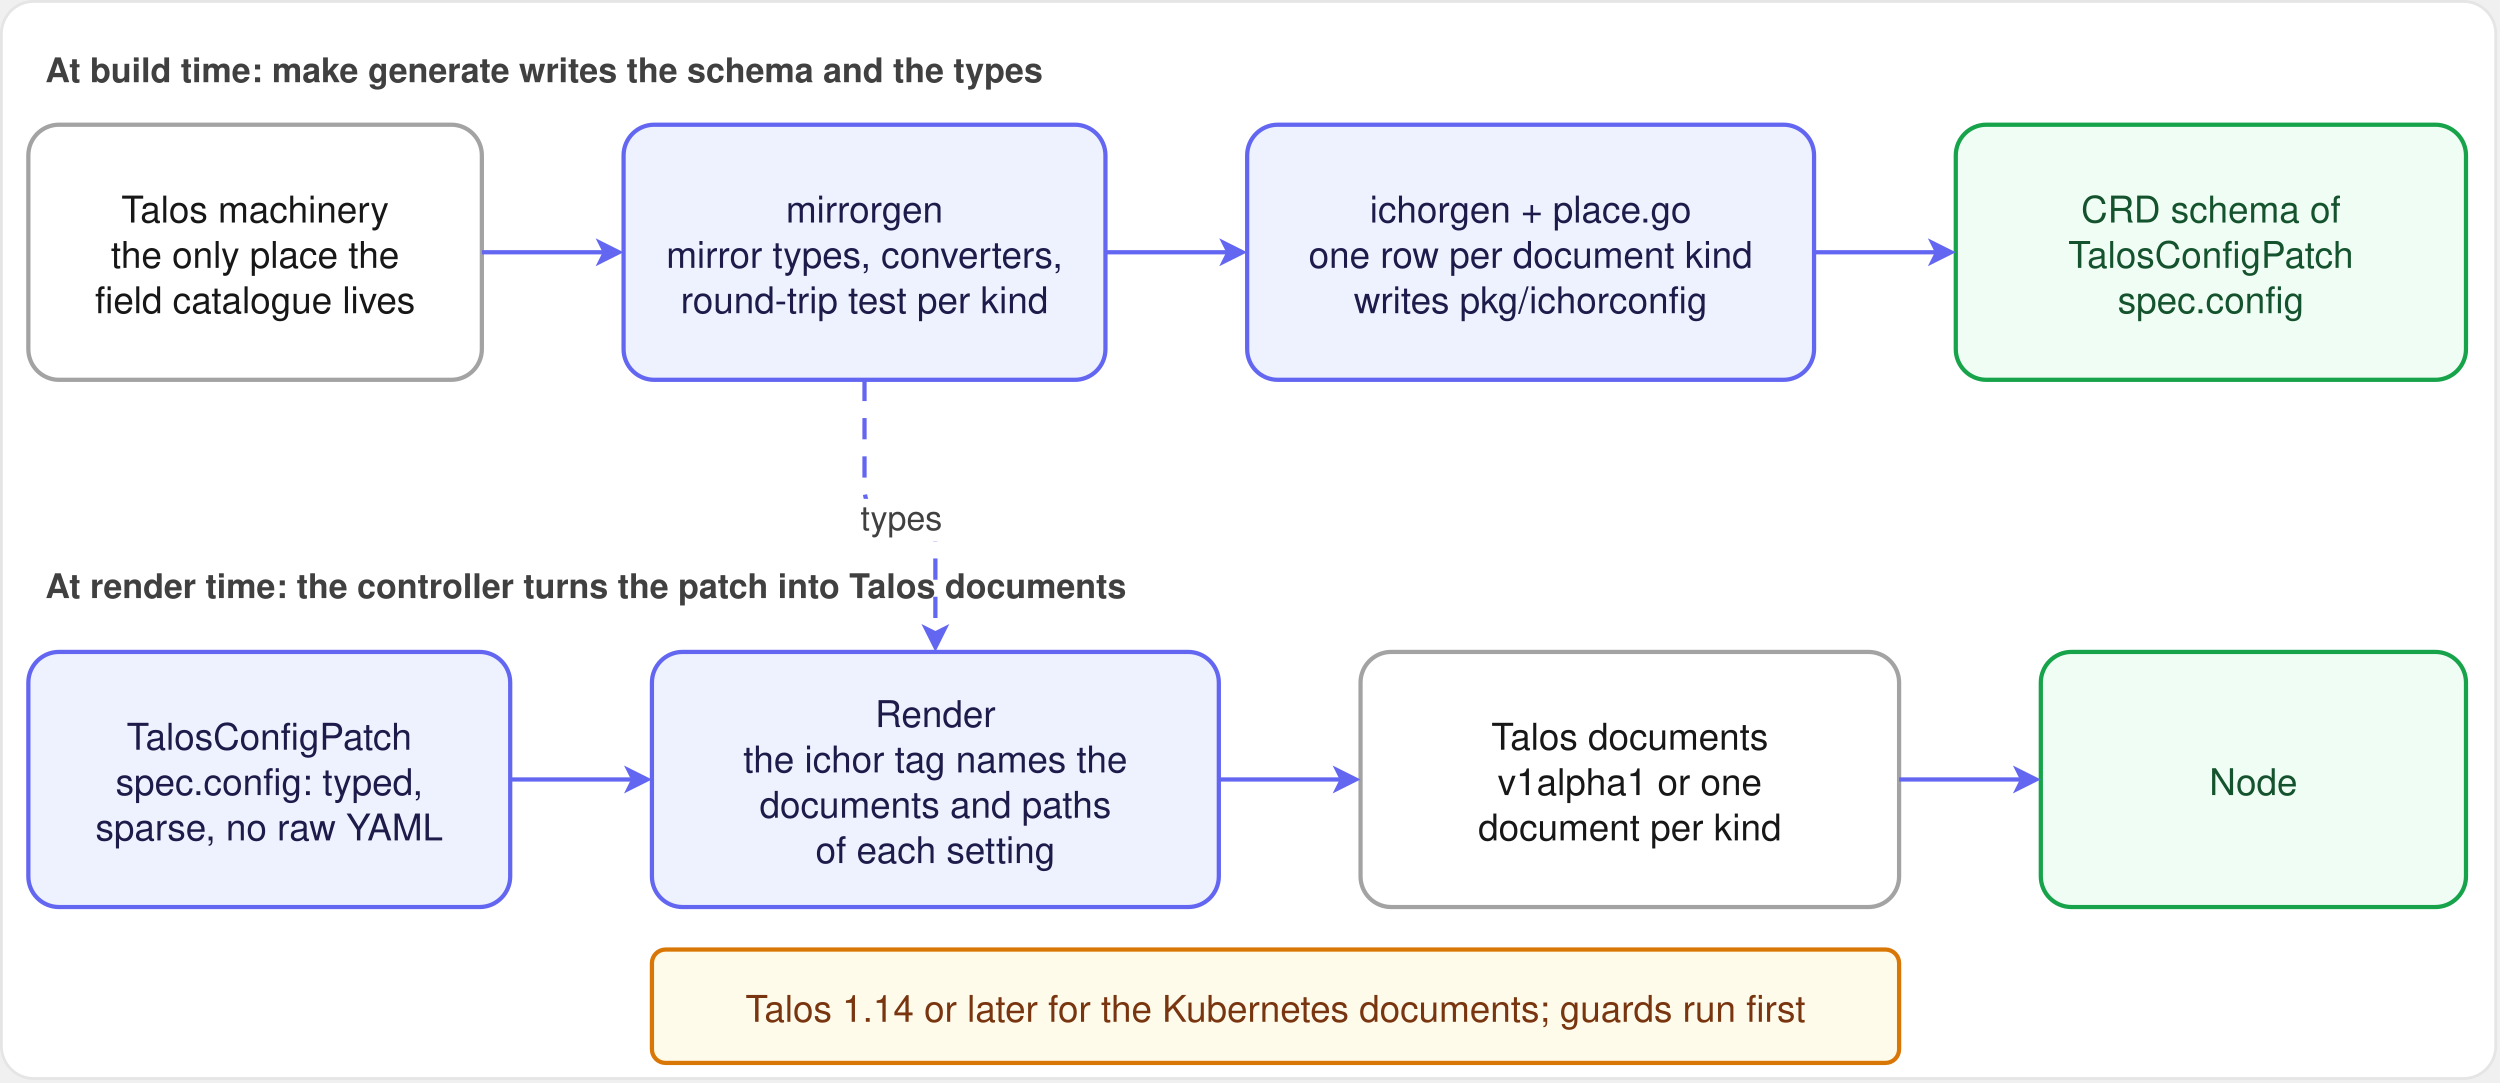
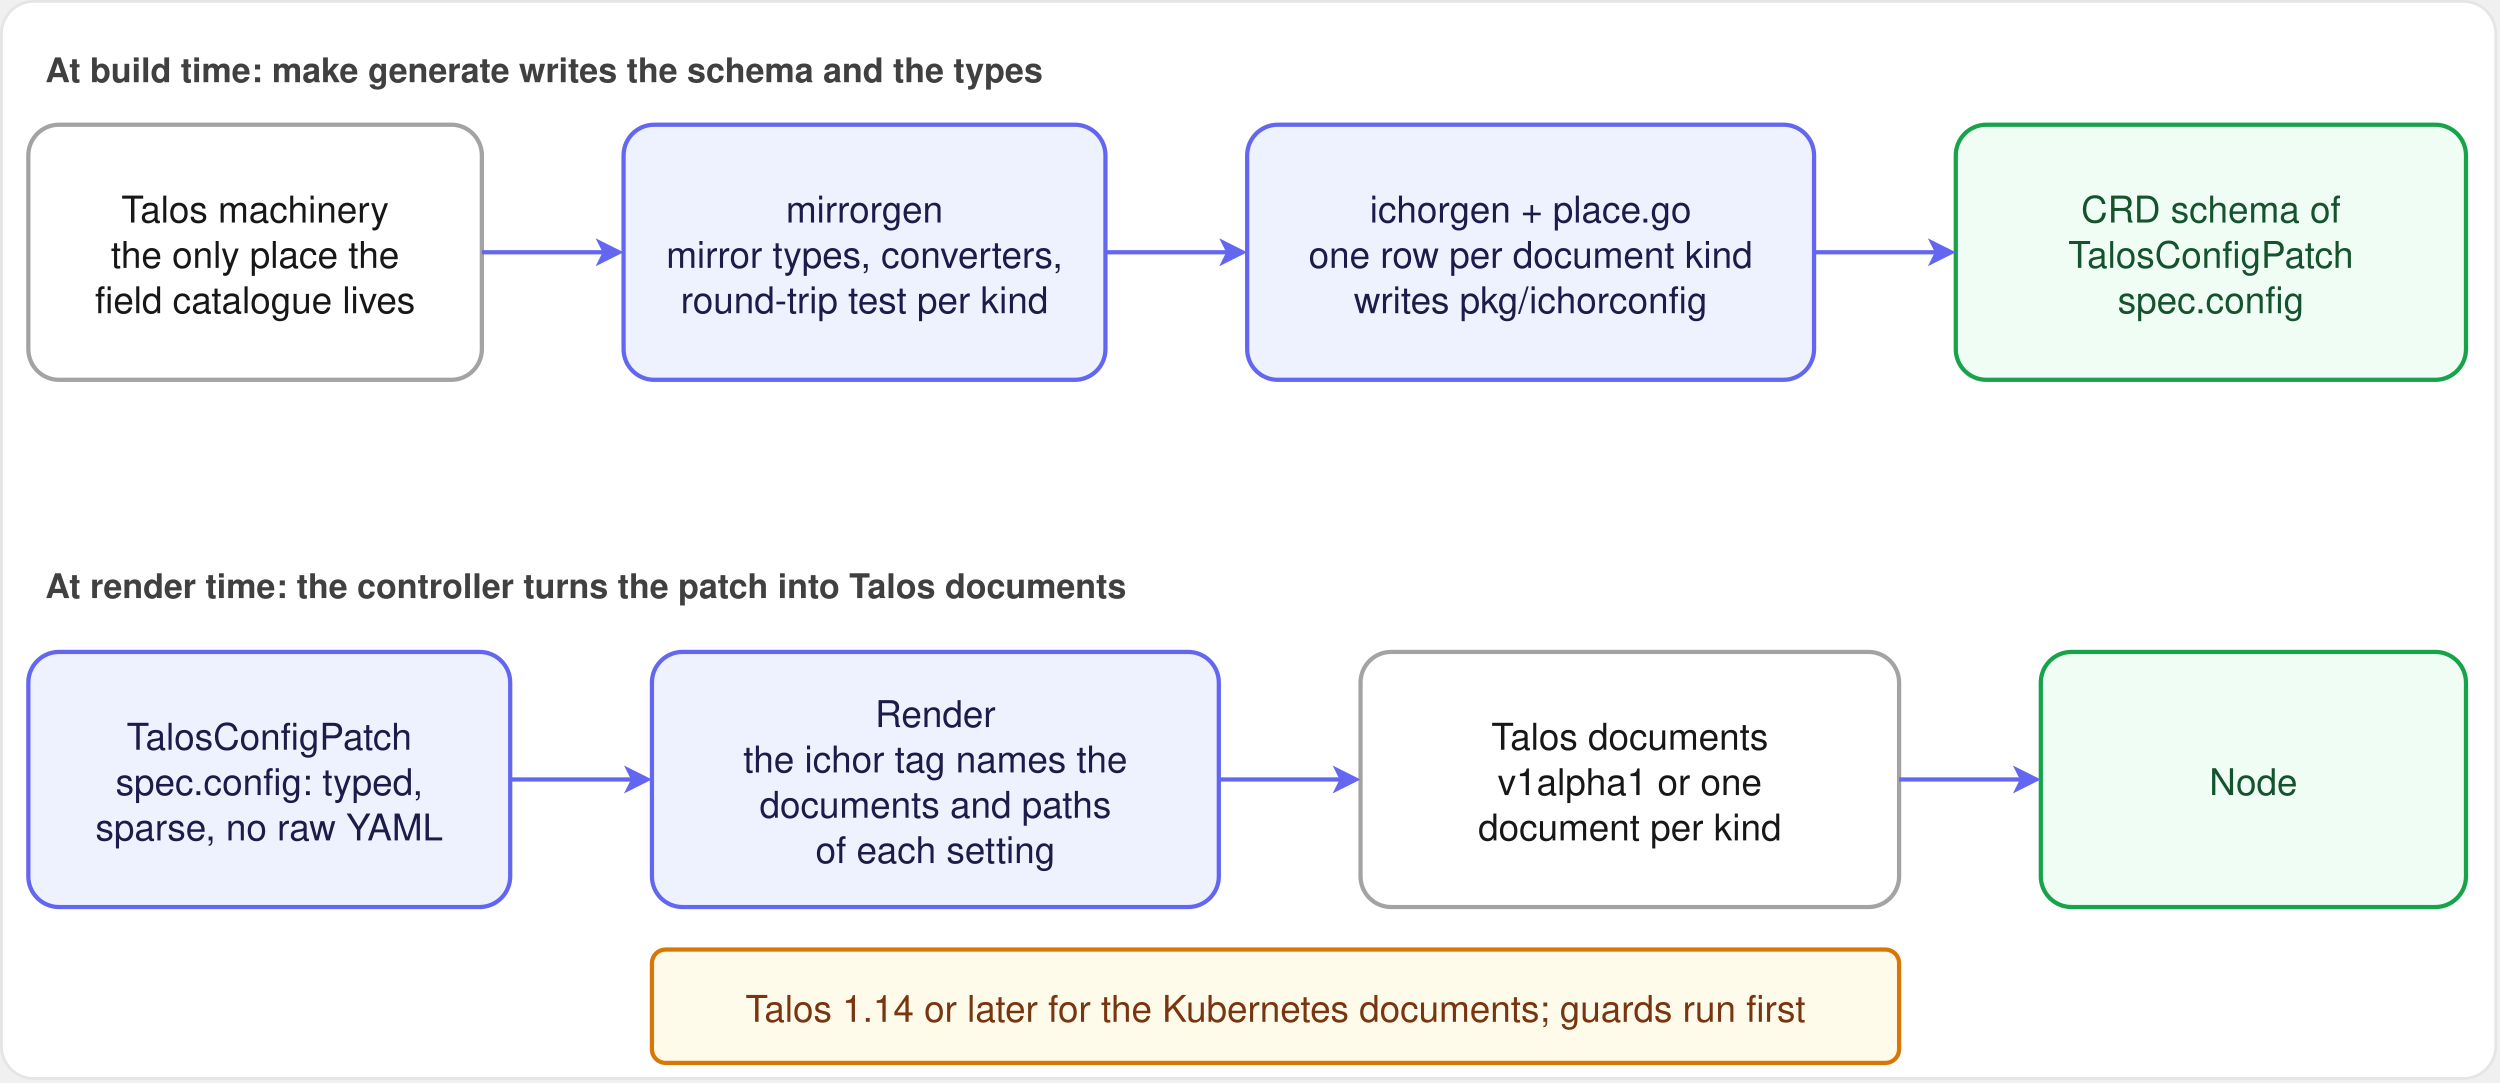
- <svg xmlns="http://www.w3.org/2000/svg" style="background: transparent; background-color: transparent; color-scheme: light;" version="1.1" width="882px" height="382px" viewBox="0 0 882 382" content="&lt;mxfile host=&quot;Electron&quot;&gt;&#10;  &lt;diagram id=&quot;Typed configuration&quot; name=&quot;Typed configuration&quot;&gt;&#10;    &lt;mxGraphModel grid=&quot;0&quot; gridSize=&quot;10&quot; guides=&quot;1&quot; tooltips=&quot;1&quot; connect=&quot;1&quot; arrows=&quot;1&quot; fold=&quot;0&quot; page=&quot;0&quot; pageScale=&quot;1&quot; pageWidth=&quot;900&quot; pageHeight=&quot;400&quot; math=&quot;0&quot; shadow=&quot;0&quot;&gt;&#10;      &lt;root&gt;&#10;        &lt;mxCell id=&quot;0&quot; style=&quot;html=0;&quot; /&gt;&#10;        &lt;mxCell id=&quot;1&quot; parent=&quot;0&quot; style=&quot;html=0;&quot; /&gt;&#10;        &lt;mxCell id=&quot;pn&quot; parent=&quot;1&quot; style=&quot;rounded=1;arcSize=3;fillColor=light-dark(#FFFFFF,#0A0A0A);strokeColor=light-dark(#E5E5E5,#262626);strokeWidth=1;html=0;&quot; value=&quot;&quot; vertex=&quot;1&quot;&gt;&#10;          &lt;mxGeometry height=&quot;380&quot; width=&quot;880&quot; x=&quot;10&quot; y=&quot;10&quot; as=&quot;geometry&quot; /&gt;&#10;        &lt;/mxCell&gt;&#10;        &lt;mxCell id=&quot;l1&quot; parent=&quot;1&quot; style=&quot;text;fontColor=light-dark(#404040,#D4D4D4);fontFamily=Helvetica;fontSize=12;fontStyle=1;align=left;verticalAlign=middle;html=0;&quot; value=&quot;At build time: make generate writes the schema and the types&quot; vertex=&quot;1&quot;&gt;&#10;          &lt;mxGeometry height=&quot;24&quot; width=&quot;500&quot; x=&quot;24&quot; y=&quot;22&quot; as=&quot;geometry&quot; /&gt;&#10;        &lt;/mxCell&gt;&#10;        &lt;mxCell id=&quot;l2&quot; parent=&quot;1&quot; style=&quot;text;fontColor=light-dark(#404040,#D4D4D4);fontFamily=Helvetica;fontSize=12;fontStyle=1;align=left;verticalAlign=middle;html=0;&quot; value=&quot;At render time: the controller turns the patch into Talos documents&quot; vertex=&quot;1&quot;&gt;&#10;          &lt;mxGeometry height=&quot;24&quot; width=&quot;500&quot; x=&quot;24&quot; y=&quot;204&quot; as=&quot;geometry&quot; /&gt;&#10;        &lt;/mxCell&gt;&#10;        &lt;mxCell id=&quot;m&quot; parent=&quot;1&quot; style=&quot;rounded=1;arcSize=12;fillColor=light-dark(#FFFFFF,#1A1A1A);strokeColor=light-dark(#A3A3A3,#525252);strokeWidth=1.5;fontColor=light-dark(#171717,#FAFAFA);fontFamily=Helvetica;fontSize=13;align=center;verticalAlign=middle;html=0;&quot; value=&quot;Talos machinery&amp;#xa;the only place the&amp;#xa;field catalogue lives&quot; vertex=&quot;1&quot;&gt;&#10;          &lt;mxGeometry height=&quot;90&quot; width=&quot;160&quot; x=&quot;20&quot; y=&quot;54&quot; as=&quot;geometry&quot; /&gt;&#10;        &lt;/mxCell&gt;&#10;        &lt;mxCell id=&quot;g&quot; parent=&quot;1&quot; style=&quot;rounded=1;arcSize=12;fillColor=light-dark(#EEF2FF,#232553);strokeColor=light-dark(#6366F1,#818CF8);strokeWidth=1.5;fontColor=light-dark(#1E1B4B,#E0E7FF);fontFamily=Helvetica;fontSize=13;align=center;verticalAlign=middle;html=0;&quot; value=&quot;mirrorgen&amp;#xa;mirror types, converters,&amp;#xa;round-trip test per kind&quot; vertex=&quot;1&quot;&gt;&#10;          &lt;mxGeometry height=&quot;90&quot; width=&quot;170&quot; x=&quot;230&quot; y=&quot;54&quot; as=&quot;geometry&quot; /&gt;&#10;        &lt;/mxCell&gt;&#10;        &lt;mxCell id=&quot;i&quot; parent=&quot;1&quot; style=&quot;rounded=1;arcSize=12;fillColor=light-dark(#EEF2FF,#232553);strokeColor=light-dark(#6366F1,#818CF8);strokeWidth=1.5;fontColor=light-dark(#1E1B4B,#E0E7FF);fontFamily=Helvetica;fontSize=13;align=center;verticalAlign=middle;html=0;&quot; value=&quot;ichorgen + place.go&amp;#xa;one row per document kind&amp;#xa;writes pkg/ichorconfig&quot; vertex=&quot;1&quot;&gt;&#10;          &lt;mxGeometry height=&quot;90&quot; width=&quot;200&quot; x=&quot;450&quot; y=&quot;54&quot; as=&quot;geometry&quot; /&gt;&#10;        &lt;/mxCell&gt;&#10;        &lt;mxCell id=&quot;c&quot; parent=&quot;1&quot; style=&quot;rounded=1;arcSize=12;fillColor=light-dark(#F0FDF4,#0E2A1B);strokeColor=light-dark(#16A34A,#4ADE80);strokeWidth=1.5;fontColor=light-dark(#14532D,#BBF7D0);fontFamily=Helvetica;fontSize=13;align=center;verticalAlign=middle;html=0;&quot; value=&quot;CRD schema of&amp;#xa;TalosConfigPatch&amp;#xa;spec.config&quot; vertex=&quot;1&quot;&gt;&#10;          &lt;mxGeometry height=&quot;90&quot; width=&quot;180&quot; x=&quot;700&quot; y=&quot;54&quot; as=&quot;geometry&quot; /&gt;&#10;        &lt;/mxCell&gt;&#10;        &lt;mxCell id=&quot;p&quot; parent=&quot;1&quot; style=&quot;rounded=1;arcSize=12;fillColor=light-dark(#EEF2FF,#232553);strokeColor=light-dark(#6366F1,#818CF8);strokeWidth=1.5;fontColor=light-dark(#1E1B4B,#E0E7FF);fontFamily=Helvetica;fontSize=13;align=center;verticalAlign=middle;html=0;&quot; value=&quot;TalosConfigPatch&amp;#xa;spec.config: typed,&amp;#xa;sparse, no raw YAML&quot; vertex=&quot;1&quot;&gt;&#10;          &lt;mxGeometry height=&quot;90&quot; width=&quot;170&quot; x=&quot;20&quot; y=&quot;240&quot; as=&quot;geometry&quot; /&gt;&#10;        &lt;/mxCell&gt;&#10;        &lt;mxCell id=&quot;r&quot; parent=&quot;1&quot; style=&quot;rounded=1;arcSize=12;fillColor=light-dark(#EEF2FF,#232553);strokeColor=light-dark(#6366F1,#818CF8);strokeWidth=1.5;fontColor=light-dark(#1E1B4B,#E0E7FF);fontFamily=Helvetica;fontSize=13;align=center;verticalAlign=middle;html=0;&quot; value=&quot;Render&amp;#xa;the ichor tag names the&amp;#xa;documents and paths&amp;#xa;of each setting&quot; vertex=&quot;1&quot;&gt;&#10;          &lt;mxGeometry height=&quot;90&quot; width=&quot;200&quot; x=&quot;240&quot; y=&quot;240&quot; as=&quot;geometry&quot; /&gt;&#10;        &lt;/mxCell&gt;&#10;        &lt;mxCell id=&quot;d&quot; parent=&quot;1&quot; style=&quot;rounded=1;arcSize=12;fillColor=light-dark(#FFFFFF,#1A1A1A);strokeColor=light-dark(#A3A3A3,#525252);strokeWidth=1.5;fontColor=light-dark(#171717,#FAFAFA);fontFamily=Helvetica;fontSize=13;align=center;verticalAlign=middle;html=0;&quot; value=&quot;Talos documents&amp;#xa;v1alpha1 or one&amp;#xa;document per kind&quot; vertex=&quot;1&quot;&gt;&#10;          &lt;mxGeometry height=&quot;90&quot; width=&quot;190&quot; x=&quot;490&quot; y=&quot;240&quot; as=&quot;geometry&quot; /&gt;&#10;        &lt;/mxCell&gt;&#10;        &lt;mxCell id=&quot;n&quot; parent=&quot;1&quot; style=&quot;rounded=1;arcSize=12;fillColor=light-dark(#F0FDF4,#0E2A1B);strokeColor=light-dark(#16A34A,#4ADE80);strokeWidth=1.5;fontColor=light-dark(#14532D,#BBF7D0);fontFamily=Helvetica;fontSize=13;align=center;verticalAlign=middle;html=0;&quot; value=&quot;Node&quot; vertex=&quot;1&quot;&gt;&#10;          &lt;mxGeometry height=&quot;90&quot; width=&quot;150&quot; x=&quot;730&quot; y=&quot;240&quot; as=&quot;geometry&quot; /&gt;&#10;        &lt;/mxCell&gt;&#10;        &lt;mxCell id=&quot;x&quot; parent=&quot;1&quot; style=&quot;rounded=1;arcSize=12;fillColor=light-dark(#FFFBEB,#2B2008);strokeColor=light-dark(#D97706,#FBBF24);strokeWidth=1.5;fontColor=light-dark(#78350F,#FDE68A);fontFamily=Helvetica;fontSize=13;align=center;verticalAlign=middle;html=0;&quot; value=&quot;Talos 1.14 or later for the Kubernetes documents; guards run first&quot; vertex=&quot;1&quot;&gt;&#10;          &lt;mxGeometry height=&quot;40&quot; width=&quot;440&quot; x=&quot;240&quot; y=&quot;345&quot; as=&quot;geometry&quot; /&gt;&#10;        &lt;/mxCell&gt;&#10;        &lt;mxCell id=&quot;e0&quot; edge=&quot;1&quot; parent=&quot;1&quot; source=&quot;m&quot; style=&quot;edgeStyle=orthogonalEdgeStyle;rounded=1;orthogonalLoop=1;jettySize=auto;strokeColor=light-dark(#6366F1,#818CF8);strokeWidth=1.5;endArrow=classic;endFill=1;endSize=5;startArrow=none;startFill=1;startSize=5;fontColor=light-dark(#404040,#D4D4D4);fontFamily=Helvetica;fontSize=12;labelBackgroundColor=light-dark(#FFFFFF,#0A0A0A);exitX=1;exitY=0.5;exitDx=0;exitDy=0;entryX=0;entryY=0.5;entryDx=0;entryDy=0;html=0;&quot; target=&quot;g&quot; value=&quot;&quot;&gt;&#10;          &lt;mxGeometry relative=&quot;1&quot; as=&quot;geometry&quot; /&gt;&#10;        &lt;/mxCell&gt;&#10;        &lt;mxCell id=&quot;e1&quot; edge=&quot;1&quot; parent=&quot;1&quot; source=&quot;g&quot; style=&quot;edgeStyle=orthogonalEdgeStyle;rounded=1;orthogonalLoop=1;jettySize=auto;strokeColor=light-dark(#6366F1,#818CF8);strokeWidth=1.5;endArrow=classic;endFill=1;endSize=5;startArrow=none;startFill=1;startSize=5;fontColor=light-dark(#404040,#D4D4D4);fontFamily=Helvetica;fontSize=12;labelBackgroundColor=light-dark(#FFFFFF,#0A0A0A);exitX=1;exitY=0.5;exitDx=0;exitDy=0;entryX=0;entryY=0.5;entryDx=0;entryDy=0;html=0;&quot; target=&quot;i&quot; value=&quot;&quot;&gt;&#10;          &lt;mxGeometry relative=&quot;1&quot; as=&quot;geometry&quot; /&gt;&#10;        &lt;/mxCell&gt;&#10;        &lt;mxCell id=&quot;e2&quot; edge=&quot;1&quot; parent=&quot;1&quot; source=&quot;i&quot; style=&quot;edgeStyle=orthogonalEdgeStyle;rounded=1;orthogonalLoop=1;jettySize=auto;strokeColor=light-dark(#6366F1,#818CF8);strokeWidth=1.5;endArrow=classic;endFill=1;endSize=5;startArrow=none;startFill=1;startSize=5;fontColor=light-dark(#404040,#D4D4D4);fontFamily=Helvetica;fontSize=12;labelBackgroundColor=light-dark(#FFFFFF,#0A0A0A);exitX=1;exitY=0.5;exitDx=0;exitDy=0;entryX=0;entryY=0.5;entryDx=0;entryDy=0;html=0;&quot; target=&quot;c&quot; value=&quot;&quot;&gt;&#10;          &lt;mxGeometry relative=&quot;1&quot; as=&quot;geometry&quot; /&gt;&#10;        &lt;/mxCell&gt;&#10;        &lt;mxCell id=&quot;e3&quot; edge=&quot;1&quot; parent=&quot;1&quot; source=&quot;p&quot; style=&quot;edgeStyle=orthogonalEdgeStyle;rounded=1;orthogonalLoop=1;jettySize=auto;strokeColor=light-dark(#6366F1,#818CF8);strokeWidth=1.5;endArrow=classic;endFill=1;endSize=5;startArrow=none;startFill=1;startSize=5;fontColor=light-dark(#404040,#D4D4D4);fontFamily=Helvetica;fontSize=12;labelBackgroundColor=light-dark(#FFFFFF,#0A0A0A);exitX=1;exitY=0.5;exitDx=0;exitDy=0;entryX=0;entryY=0.5;entryDx=0;entryDy=0;html=0;&quot; target=&quot;r&quot; value=&quot;&quot;&gt;&#10;          &lt;mxGeometry relative=&quot;1&quot; as=&quot;geometry&quot; /&gt;&#10;        &lt;/mxCell&gt;&#10;        &lt;mxCell id=&quot;e4&quot; edge=&quot;1&quot; parent=&quot;1&quot; source=&quot;r&quot; style=&quot;edgeStyle=orthogonalEdgeStyle;rounded=1;orthogonalLoop=1;jettySize=auto;strokeColor=light-dark(#6366F1,#818CF8);strokeWidth=1.5;endArrow=classic;endFill=1;endSize=5;startArrow=none;startFill=1;startSize=5;fontColor=light-dark(#404040,#D4D4D4);fontFamily=Helvetica;fontSize=12;labelBackgroundColor=light-dark(#FFFFFF,#0A0A0A);exitX=1;exitY=0.5;exitDx=0;exitDy=0;entryX=0;entryY=0.5;entryDx=0;entryDy=0;html=0;&quot; target=&quot;d&quot; value=&quot;&quot;&gt;&#10;          &lt;mxGeometry relative=&quot;1&quot; as=&quot;geometry&quot; /&gt;&#10;        &lt;/mxCell&gt;&#10;        &lt;mxCell id=&quot;e5&quot; edge=&quot;1&quot; parent=&quot;1&quot; source=&quot;d&quot; style=&quot;edgeStyle=orthogonalEdgeStyle;rounded=1;orthogonalLoop=1;jettySize=auto;strokeColor=light-dark(#6366F1,#818CF8);strokeWidth=1.5;endArrow=classic;endFill=1;endSize=5;startArrow=none;startFill=1;startSize=5;fontColor=light-dark(#404040,#D4D4D4);fontFamily=Helvetica;fontSize=12;labelBackgroundColor=light-dark(#FFFFFF,#0A0A0A);exitX=1;exitY=0.5;exitDx=0;exitDy=0;entryX=0;entryY=0.5;entryDx=0;entryDy=0;html=0;&quot; target=&quot;n&quot; value=&quot;&quot;&gt;&#10;          &lt;mxGeometry relative=&quot;1&quot; as=&quot;geometry&quot; /&gt;&#10;        &lt;/mxCell&gt;&#10;        &lt;mxCell id=&quot;e6&quot; edge=&quot;1&quot; parent=&quot;1&quot; source=&quot;g&quot; style=&quot;edgeStyle=orthogonalEdgeStyle;rounded=1;orthogonalLoop=1;jettySize=auto;strokeColor=light-dark(#6366F1,#818CF8);strokeWidth=1.5;endArrow=classic;endFill=1;endSize=5;startArrow=none;startFill=1;startSize=5;fontColor=light-dark(#404040,#D4D4D4);fontFamily=Helvetica;fontSize=12;labelBackgroundColor=light-dark(#FFFFFF,#0A0A0A);exitX=0.5;exitY=1;exitDx=0;exitDy=0;entryX=0.5;entryY=0;entryDx=0;entryDy=0;html=0;dashed=1;dashPattern=5 4;&quot; target=&quot;r&quot; value=&quot;types&quot;&gt;&#10;          &lt;mxGeometry relative=&quot;1&quot; as=&quot;geometry&quot; /&gt;&#10;        &lt;/mxCell&gt;&#10;      &lt;/root&gt;&#10;    &lt;/mxGraphModel&gt;&#10;  &lt;/diagram&gt;&#10;&lt;/mxfile&gt;&#10;">
+ <svg xmlns="http://www.w3.org/2000/svg" style="background: transparent; background-color: transparent; color-scheme: light;" version="1.1" width="882px" height="382px" viewBox="0 0 882 382" content="&lt;mxfile host=&quot;Electron&quot;&gt;&#10;  &lt;diagram id=&quot;Typed configuration&quot; name=&quot;Typed configuration&quot;&gt;&#10;    &lt;mxGraphModel grid=&quot;0&quot; gridSize=&quot;10&quot; guides=&quot;1&quot; tooltips=&quot;1&quot; connect=&quot;1&quot; arrows=&quot;1&quot; fold=&quot;0&quot; page=&quot;0&quot; pageScale=&quot;1&quot; pageWidth=&quot;900&quot; pageHeight=&quot;400&quot; math=&quot;0&quot; shadow=&quot;0&quot;&gt;&#10;      &lt;root&gt;&#10;        &lt;mxCell id=&quot;0&quot; style=&quot;html=0;&quot; /&gt;&#10;        &lt;mxCell id=&quot;1&quot; parent=&quot;0&quot; style=&quot;html=0;&quot; /&gt;&#10;        &lt;mxCell id=&quot;pn&quot; parent=&quot;1&quot; style=&quot;rounded=1;arcSize=3;fillColor=light-dark(#FFFFFF,#0A0A0A);strokeColor=light-dark(#E5E5E5,#262626);strokeWidth=1;html=0;&quot; value=&quot;&quot; vertex=&quot;1&quot;&gt;&#10;          &lt;mxGeometry height=&quot;380&quot; width=&quot;880&quot; x=&quot;10&quot; y=&quot;10&quot; as=&quot;geometry&quot; /&gt;&#10;        &lt;/mxCell&gt;&#10;        &lt;mxCell id=&quot;l1&quot; parent=&quot;1&quot; style=&quot;text;fontColor=light-dark(#404040,#D4D4D4);fontFamily=Helvetica;fontSize=12;fontStyle=1;align=left;verticalAlign=middle;html=0;&quot; value=&quot;At build time: make generate writes the schema and the types&quot; vertex=&quot;1&quot;&gt;&#10;          &lt;mxGeometry height=&quot;24&quot; width=&quot;500&quot; x=&quot;24&quot; y=&quot;22&quot; as=&quot;geometry&quot; /&gt;&#10;        &lt;/mxCell&gt;&#10;        &lt;mxCell id=&quot;l2&quot; parent=&quot;1&quot; style=&quot;text;fontColor=light-dark(#404040,#D4D4D4);fontFamily=Helvetica;fontSize=12;fontStyle=1;align=left;verticalAlign=middle;html=0;&quot; value=&quot;At render time: the controller turns the patch into Talos documents&quot; vertex=&quot;1&quot;&gt;&#10;          &lt;mxGeometry height=&quot;24&quot; width=&quot;500&quot; x=&quot;24&quot; y=&quot;204&quot; as=&quot;geometry&quot; /&gt;&#10;        &lt;/mxCell&gt;&#10;        &lt;mxCell id=&quot;m&quot; parent=&quot;1&quot; style=&quot;rounded=1;arcSize=12;fillColor=light-dark(#FFFFFF,#1A1A1A);strokeColor=light-dark(#A3A3A3,#525252);strokeWidth=1.5;fontColor=light-dark(#171717,#FAFAFA);fontFamily=Helvetica;fontSize=13;align=center;verticalAlign=middle;html=0;&quot; value=&quot;Talos machinery&amp;#xa;the only place the&amp;#xa;field catalogue lives&quot; vertex=&quot;1&quot;&gt;&#10;          &lt;mxGeometry height=&quot;90&quot; width=&quot;160&quot; x=&quot;20&quot; y=&quot;54&quot; as=&quot;geometry&quot; /&gt;&#10;        &lt;/mxCell&gt;&#10;        &lt;mxCell id=&quot;g&quot; parent=&quot;1&quot; style=&quot;rounded=1;arcSize=12;fillColor=light-dark(#EEF2FF,#232553);strokeColor=light-dark(#6366F1,#818CF8);strokeWidth=1.5;fontColor=light-dark(#1E1B4B,#E0E7FF);fontFamily=Helvetica;fontSize=13;align=center;verticalAlign=middle;html=0;&quot; value=&quot;mirrorgen&amp;#xa;mirror types, converters,&amp;#xa;round-trip test per kind&quot; vertex=&quot;1&quot;&gt;&#10;          &lt;mxGeometry height=&quot;90&quot; width=&quot;170&quot; x=&quot;230&quot; y=&quot;54&quot; as=&quot;geometry&quot; /&gt;&#10;        &lt;/mxCell&gt;&#10;        &lt;mxCell id=&quot;i&quot; parent=&quot;1&quot; style=&quot;rounded=1;arcSize=12;fillColor=light-dark(#EEF2FF,#232553);strokeColor=light-dark(#6366F1,#818CF8);strokeWidth=1.5;fontColor=light-dark(#1E1B4B,#E0E7FF);fontFamily=Helvetica;fontSize=13;align=center;verticalAlign=middle;html=0;&quot; value=&quot;ichorgen + place.go&amp;#xa;one row per document kind&amp;#xa;writes pkg/ichorconfig&quot; vertex=&quot;1&quot;&gt;&#10;          &lt;mxGeometry height=&quot;90&quot; width=&quot;200&quot; x=&quot;450&quot; y=&quot;54&quot; as=&quot;geometry&quot; /&gt;&#10;        &lt;/mxCell&gt;&#10;        &lt;mxCell id=&quot;c&quot; parent=&quot;1&quot; style=&quot;rounded=1;arcSize=12;fillColor=light-dark(#F0FDF4,#0E2A1B);strokeColor=light-dark(#16A34A,#4ADE80);strokeWidth=1.5;fontColor=light-dark(#14532D,#BBF7D0);fontFamily=Helvetica;fontSize=13;align=center;verticalAlign=middle;html=0;&quot; value=&quot;CRD schema of&amp;#xa;TalosConfigPatch&amp;#xa;spec.config&quot; vertex=&quot;1&quot;&gt;&#10;          &lt;mxGeometry height=&quot;90&quot; width=&quot;180&quot; x=&quot;700&quot; y=&quot;54&quot; as=&quot;geometry&quot; /&gt;&#10;        &lt;/mxCell&gt;&#10;        &lt;mxCell id=&quot;p&quot; parent=&quot;1&quot; style=&quot;rounded=1;arcSize=12;fillColor=light-dark(#EEF2FF,#232553);strokeColor=light-dark(#6366F1,#818CF8);strokeWidth=1.5;fontColor=light-dark(#1E1B4B,#E0E7FF);fontFamily=Helvetica;fontSize=13;align=center;verticalAlign=middle;html=0;&quot; value=&quot;TalosConfigPatch&amp;#xa;spec.config: typed,&amp;#xa;sparse, no raw YAML&quot; vertex=&quot;1&quot;&gt;&#10;          &lt;mxGeometry height=&quot;90&quot; width=&quot;170&quot; x=&quot;20&quot; y=&quot;240&quot; as=&quot;geometry&quot; /&gt;&#10;        &lt;/mxCell&gt;&#10;        &lt;mxCell id=&quot;r&quot; parent=&quot;1&quot; style=&quot;rounded=1;arcSize=12;fillColor=light-dark(#EEF2FF,#232553);strokeColor=light-dark(#6366F1,#818CF8);strokeWidth=1.5;fontColor=light-dark(#1E1B4B,#E0E7FF);fontFamily=Helvetica;fontSize=13;align=center;verticalAlign=middle;html=0;&quot; value=&quot;Render&amp;#xa;the ichor tag names the&amp;#xa;documents and paths&amp;#xa;of each setting&quot; vertex=&quot;1&quot;&gt;&#10;          &lt;mxGeometry height=&quot;90&quot; width=&quot;200&quot; x=&quot;240&quot; y=&quot;240&quot; as=&quot;geometry&quot; /&gt;&#10;        &lt;/mxCell&gt;&#10;        &lt;mxCell id=&quot;d&quot; parent=&quot;1&quot; style=&quot;rounded=1;arcSize=12;fillColor=light-dark(#FFFFFF,#1A1A1A);strokeColor=light-dark(#A3A3A3,#525252);strokeWidth=1.5;fontColor=light-dark(#171717,#FAFAFA);fontFamily=Helvetica;fontSize=13;align=center;verticalAlign=middle;html=0;&quot; value=&quot;Talos documents&amp;#xa;v1alpha1 or one&amp;#xa;document per kind&quot; vertex=&quot;1&quot;&gt;&#10;          &lt;mxGeometry height=&quot;90&quot; width=&quot;190&quot; x=&quot;490&quot; y=&quot;240&quot; as=&quot;geometry&quot; /&gt;&#10;        &lt;/mxCell&gt;&#10;        &lt;mxCell id=&quot;n&quot; parent=&quot;1&quot; style=&quot;rounded=1;arcSize=12;fillColor=light-dark(#F0FDF4,#0E2A1B);strokeColor=light-dark(#16A34A,#4ADE80);strokeWidth=1.5;fontColor=light-dark(#14532D,#BBF7D0);fontFamily=Helvetica;fontSize=13;align=center;verticalAlign=middle;html=0;&quot; value=&quot;Node&quot; vertex=&quot;1&quot;&gt;&#10;          &lt;mxGeometry height=&quot;90&quot; width=&quot;150&quot; x=&quot;730&quot; y=&quot;240&quot; as=&quot;geometry&quot; /&gt;&#10;        &lt;/mxCell&gt;&#10;        &lt;mxCell id=&quot;x&quot; parent=&quot;1&quot; style=&quot;rounded=1;arcSize=12;fillColor=light-dark(#FFFBEB,#2B2008);strokeColor=light-dark(#D97706,#FBBF24);strokeWidth=1.5;fontColor=light-dark(#78350F,#FDE68A);fontFamily=Helvetica;fontSize=13;align=center;verticalAlign=middle;html=0;&quot; value=&quot;Talos 1.14 or later for the Kubernetes documents; guards run first&quot; vertex=&quot;1&quot;&gt;&#10;          &lt;mxGeometry height=&quot;40&quot; width=&quot;440&quot; x=&quot;240&quot; y=&quot;345&quot; as=&quot;geometry&quot; /&gt;&#10;        &lt;/mxCell&gt;&#10;        &lt;mxCell id=&quot;e0&quot; edge=&quot;1&quot; parent=&quot;1&quot; source=&quot;m&quot; style=&quot;edgeStyle=orthogonalEdgeStyle;rounded=1;orthogonalLoop=1;jettySize=auto;strokeColor=light-dark(#6366F1,#818CF8);strokeWidth=1.5;endArrow=classic;endFill=1;endSize=5;startArrow=none;startFill=1;startSize=5;fontColor=light-dark(#404040,#D4D4D4);fontFamily=Helvetica;fontSize=12;labelBackgroundColor=light-dark(#FFFFFF,#0A0A0A);exitX=1;exitY=0.5;exitDx=0;exitDy=0;entryX=0;entryY=0.5;entryDx=0;entryDy=0;html=0;&quot; target=&quot;g&quot; value=&quot;&quot;&gt;&#10;          &lt;mxGeometry relative=&quot;1&quot; as=&quot;geometry&quot; /&gt;&#10;        &lt;/mxCell&gt;&#10;        &lt;mxCell id=&quot;e1&quot; edge=&quot;1&quot; parent=&quot;1&quot; source=&quot;g&quot; style=&quot;edgeStyle=orthogonalEdgeStyle;rounded=1;orthogonalLoop=1;jettySize=auto;strokeColor=light-dark(#6366F1,#818CF8);strokeWidth=1.5;endArrow=classic;endFill=1;endSize=5;startArrow=none;startFill=1;startSize=5;fontColor=light-dark(#404040,#D4D4D4);fontFamily=Helvetica;fontSize=12;labelBackgroundColor=light-dark(#FFFFFF,#0A0A0A);exitX=1;exitY=0.5;exitDx=0;exitDy=0;entryX=0;entryY=0.5;entryDx=0;entryDy=0;html=0;&quot; target=&quot;i&quot; value=&quot;&quot;&gt;&#10;          &lt;mxGeometry relative=&quot;1&quot; as=&quot;geometry&quot; /&gt;&#10;        &lt;/mxCell&gt;&#10;        &lt;mxCell id=&quot;e2&quot; edge=&quot;1&quot; parent=&quot;1&quot; source=&quot;i&quot; style=&quot;edgeStyle=orthogonalEdgeStyle;rounded=1;orthogonalLoop=1;jettySize=auto;strokeColor=light-dark(#6366F1,#818CF8);strokeWidth=1.5;endArrow=classic;endFill=1;endSize=5;startArrow=none;startFill=1;startSize=5;fontColor=light-dark(#404040,#D4D4D4);fontFamily=Helvetica;fontSize=12;labelBackgroundColor=light-dark(#FFFFFF,#0A0A0A);exitX=1;exitY=0.5;exitDx=0;exitDy=0;entryX=0;entryY=0.5;entryDx=0;entryDy=0;html=0;&quot; target=&quot;c&quot; value=&quot;&quot;&gt;&#10;          &lt;mxGeometry relative=&quot;1&quot; as=&quot;geometry&quot; /&gt;&#10;        &lt;/mxCell&gt;&#10;        &lt;mxCell id=&quot;e3&quot; edge=&quot;1&quot; parent=&quot;1&quot; source=&quot;p&quot; style=&quot;edgeStyle=orthogonalEdgeStyle;rounded=1;orthogonalLoop=1;jettySize=auto;strokeColor=light-dark(#6366F1,#818CF8);strokeWidth=1.5;endArrow=classic;endFill=1;endSize=5;startArrow=none;startFill=1;startSize=5;fontColor=light-dark(#404040,#D4D4D4);fontFamily=Helvetica;fontSize=12;labelBackgroundColor=light-dark(#FFFFFF,#0A0A0A);exitX=1;exitY=0.5;exitDx=0;exitDy=0;entryX=0;entryY=0.5;entryDx=0;entryDy=0;html=0;&quot; target=&quot;r&quot; value=&quot;&quot;&gt;&#10;          &lt;mxGeometry relative=&quot;1&quot; as=&quot;geometry&quot; /&gt;&#10;        &lt;/mxCell&gt;&#10;        &lt;mxCell id=&quot;e4&quot; edge=&quot;1&quot; parent=&quot;1&quot; source=&quot;r&quot; style=&quot;edgeStyle=orthogonalEdgeStyle;rounded=1;orthogonalLoop=1;jettySize=auto;strokeColor=light-dark(#6366F1,#818CF8);strokeWidth=1.5;endArrow=classic;endFill=1;endSize=5;startArrow=none;startFill=1;startSize=5;fontColor=light-dark(#404040,#D4D4D4);fontFamily=Helvetica;fontSize=12;labelBackgroundColor=light-dark(#FFFFFF,#0A0A0A);exitX=1;exitY=0.5;exitDx=0;exitDy=0;entryX=0;entryY=0.5;entryDx=0;entryDy=0;html=0;&quot; target=&quot;d&quot; value=&quot;&quot;&gt;&#10;          &lt;mxGeometry relative=&quot;1&quot; as=&quot;geometry&quot; /&gt;&#10;        &lt;/mxCell&gt;&#10;        &lt;mxCell id=&quot;e5&quot; edge=&quot;1&quot; parent=&quot;1&quot; source=&quot;d&quot; style=&quot;edgeStyle=orthogonalEdgeStyle;rounded=1;orthogonalLoop=1;jettySize=auto;strokeColor=light-dark(#6366F1,#818CF8);strokeWidth=1.5;endArrow=classic;endFill=1;endSize=5;startArrow=none;startFill=1;startSize=5;fontColor=light-dark(#404040,#D4D4D4);fontFamily=Helvetica;fontSize=12;labelBackgroundColor=light-dark(#FFFFFF,#0A0A0A);exitX=1;exitY=0.5;exitDx=0;exitDy=0;entryX=0;entryY=0.5;entryDx=0;entryDy=0;html=0;&quot; target=&quot;n&quot; value=&quot;&quot;&gt;&#10;          &lt;mxGeometry relative=&quot;1&quot; as=&quot;geometry&quot; /&gt;&#10;        &lt;/mxCell&gt;&#10;      &lt;/root&gt;&#10;    &lt;/mxGraphModel&gt;&#10;  &lt;/diagram&gt;&#10;&lt;/mxfile&gt;&#10;">
  <defs />
  <g>
    <g data-cell-id="0">
      <g data-cell-id="1">
        <g data-cell-id="pn">
          <g transform="translate(0.5,0.5)">
            <rect x="0" y="0" width="880" height="380" rx="11.4" ry="11.4" fill="#ffffff" stroke="#e5e5e5" pointer-events="all" style="fill: rgb(255, 255, 255); stroke: rgb(229, 229, 229);" />
          </g>
        </g>
        <g data-cell-id="l1">
          <g>
            <rect x="14" y="12" width="500" height="24" fill="none" stroke="none" pointer-events="all" />
          </g>
          <g>
            <g fill="#404040" font-family="Helvetica" font-weight="bold" text-anchor="start" font-size="12px" style="fill: rgb(64, 64, 64);">
              <text x="16" y="29">At build time: make generate writes the schema and the types</text>
            </g>
          </g>
        </g>
        <g data-cell-id="l2">
          <g>
            <rect x="14" y="194" width="500" height="24" fill="none" stroke="none" pointer-events="all" />
          </g>
          <g>
            <g fill="#404040" font-family="Helvetica" font-weight="bold" text-anchor="start" font-size="12px" style="fill: rgb(64, 64, 64);">
              <text x="16" y="211">At render time: the controller turns the patch into Talos documents</text>
            </g>
          </g>
        </g>
        <g data-cell-id="m">
          <g>
            <rect x="10" y="44" width="160" height="90" rx="10.8" ry="10.8" fill="#ffffff" stroke="#a3a3a3" stroke-width="1.5" pointer-events="all" style="fill: rgb(255, 255, 255); stroke: rgb(163, 163, 163);" />
          </g>
          <g>
            <g fill="#171717" font-family="Helvetica" text-anchor="middle" font-size="13px" style="fill: rgb(23, 23, 23);">
              <text x="90" y="78.5">Talos machinery</text>
              <text x="90" y="94.5">the only place the</text>
              <text x="90" y="110.5">field catalogue lives</text>
            </g>
          </g>
        </g>
        <g data-cell-id="g">
          <g>
            <rect x="220" y="44" width="170" height="90" rx="10.8" ry="10.8" fill="#eef2ff" stroke="#6366f1" stroke-width="1.5" pointer-events="all" style="fill: rgb(238, 242, 255); stroke: rgb(99, 102, 241);" />
          </g>
          <g>
            <g fill="#1E1B4B" font-family="Helvetica" text-anchor="middle" font-size="13px" style="fill: rgb(30, 27, 75);">
              <text x="305" y="78.5">mirrorgen</text>
              <text x="305" y="94.5">mirror types, converters,</text>
              <text x="305" y="110.5">round-trip test per kind</text>
            </g>
          </g>
        </g>
        <g data-cell-id="i">
          <g>
            <rect x="440" y="44" width="200" height="90" rx="10.8" ry="10.8" fill="#eef2ff" stroke="#6366f1" stroke-width="1.5" pointer-events="all" style="fill: rgb(238, 242, 255); stroke: rgb(99, 102, 241);" />
          </g>
          <g>
            <g fill="#1E1B4B" font-family="Helvetica" text-anchor="middle" font-size="13px" style="fill: rgb(30, 27, 75);">
              <text x="540" y="78.5">ichorgen + place.go</text>
              <text x="540" y="94.5">one row per document kind</text>
              <text x="540" y="110.5">writes pkg/ichorconfig</text>
            </g>
          </g>
        </g>
        <g data-cell-id="c">
          <g>
            <rect x="690" y="44" width="180" height="90" rx="10.8" ry="10.8" fill="#f0fdf4" stroke="#16a34a" stroke-width="1.5" pointer-events="all" style="fill: rgb(240, 253, 244); stroke: rgb(22, 163, 74);" />
          </g>
          <g>
            <g fill="#14532D" font-family="Helvetica" text-anchor="middle" font-size="13px" style="fill: rgb(20, 83, 45);">
              <text x="780" y="78.5">CRD schema of</text>
              <text x="780" y="94.5">TalosConfigPatch</text>
              <text x="780" y="110.5">spec.config</text>
            </g>
          </g>
        </g>
        <g data-cell-id="p">
          <g>
            <rect x="10" y="230" width="170" height="90" rx="10.8" ry="10.8" fill="#eef2ff" stroke="#6366f1" stroke-width="1.5" pointer-events="all" style="fill: rgb(238, 242, 255); stroke: rgb(99, 102, 241);" />
          </g>
          <g>
            <g fill="#1E1B4B" font-family="Helvetica" text-anchor="middle" font-size="13px" style="fill: rgb(30, 27, 75);">
              <text x="95" y="264.5">TalosConfigPatch</text>
              <text x="95" y="280.5">spec.config: typed,</text>
              <text x="95" y="296.5">sparse, no raw YAML</text>
            </g>
          </g>
        </g>
        <g data-cell-id="r">
          <g>
            <rect x="230" y="230" width="200" height="90" rx="10.8" ry="10.8" fill="#eef2ff" stroke="#6366f1" stroke-width="1.5" pointer-events="all" style="fill: rgb(238, 242, 255); stroke: rgb(99, 102, 241);" />
          </g>
          <g>
            <g fill="#1E1B4B" font-family="Helvetica" text-anchor="middle" font-size="13px" style="fill: rgb(30, 27, 75);">
              <text x="330" y="256.5">Render</text>
              <text x="330" y="272.5">the ichor tag names the</text>
              <text x="330" y="288.5">documents and paths</text>
              <text x="330" y="304.5">of each setting</text>
            </g>
          </g>
        </g>
        <g data-cell-id="d">
          <g>
            <rect x="480" y="230" width="190" height="90" rx="10.8" ry="10.8" fill="#ffffff" stroke="#a3a3a3" stroke-width="1.5" pointer-events="all" style="fill: rgb(255, 255, 255); stroke: rgb(163, 163, 163);" />
          </g>
          <g>
            <g fill="#171717" font-family="Helvetica" text-anchor="middle" font-size="13px" style="fill: rgb(23, 23, 23);">
              <text x="575" y="264.5">Talos documents</text>
              <text x="575" y="280.5">v1alpha1 or one</text>
              <text x="575" y="296.5">document per kind</text>
            </g>
          </g>
        </g>
        <g data-cell-id="n">
          <g>
            <rect x="720" y="230" width="150" height="90" rx="10.8" ry="10.8" fill="#f0fdf4" stroke="#16a34a" stroke-width="1.5" pointer-events="all" style="fill: rgb(240, 253, 244); stroke: rgb(22, 163, 74);" />
          </g>
          <g>
            <g fill="#14532D" font-family="Helvetica" text-anchor="middle" font-size="13px" style="fill: rgb(20, 83, 45);">
              <text x="795" y="280.5">Node</text>
            </g>
          </g>
        </g>
        <g data-cell-id="x">
          <g>
            <rect x="230" y="335" width="440" height="40" rx="4.8" ry="4.8" fill="#fffbeb" stroke="#d97706" stroke-width="1.5" pointer-events="all" style="fill: rgb(255, 251, 235); stroke: rgb(217, 119, 6);" />
          </g>
          <g>
            <g fill="#78350F" font-family="Helvetica" text-anchor="middle" font-size="13px" style="fill: rgb(120, 53, 15);">
              <text x="450" y="360.5">Talos 1.14 or later for the Kubernetes documents; guards run first</text>
            </g>
          </g>
        </g>
        <g data-cell-id="e0">
          <g>
            <path d="M 170 89 L 213.45 89" fill="none" stroke="#6366f1" stroke-width="1.5" stroke-miterlimit="10" pointer-events="stroke" style="stroke: rgb(99, 102, 241);" />
            <path d="M 218.32 89 L 211.82 92.25 L 213.45 89 L 211.82 85.75 Z" fill="#6366f1" stroke="#6366f1" stroke-width="1.5" stroke-miterlimit="10" pointer-events="all" style="fill: rgb(99, 102, 241); stroke: rgb(99, 102, 241);" />
          </g>
        </g>
        <g data-cell-id="e1">
          <g>
            <path d="M 390 89 L 433.45 89" fill="none" stroke="#6366f1" stroke-width="1.5" stroke-miterlimit="10" pointer-events="stroke" style="stroke: rgb(99, 102, 241);" />
            <path d="M 438.32 89 L 431.82 92.25 L 433.45 89 L 431.82 85.75 Z" fill="#6366f1" stroke="#6366f1" stroke-width="1.5" stroke-miterlimit="10" pointer-events="all" style="fill: rgb(99, 102, 241); stroke: rgb(99, 102, 241);" />
          </g>
        </g>
        <g data-cell-id="e2">
          <g>
            <path d="M 640 89 L 683.45 89" fill="none" stroke="#6366f1" stroke-width="1.5" stroke-miterlimit="10" pointer-events="stroke" style="stroke: rgb(99, 102, 241);" />
            <path d="M 688.32 89 L 681.82 92.25 L 683.45 89 L 681.82 85.75 Z" fill="#6366f1" stroke="#6366f1" stroke-width="1.5" stroke-miterlimit="10" pointer-events="all" style="fill: rgb(99, 102, 241); stroke: rgb(99, 102, 241);" />
          </g>
        </g>
        <g data-cell-id="e3">
          <g>
            <path d="M 180 275 L 223.45 275" fill="none" stroke="#6366f1" stroke-width="1.5" stroke-miterlimit="10" pointer-events="stroke" style="stroke: rgb(99, 102, 241);" />
            <path d="M 228.32 275 L 221.82 278.25 L 223.45 275 L 221.82 271.75 Z" fill="#6366f1" stroke="#6366f1" stroke-width="1.5" stroke-miterlimit="10" pointer-events="all" style="fill: rgb(99, 102, 241); stroke: rgb(99, 102, 241);" />
          </g>
        </g>
        <g data-cell-id="e4">
          <g>
            <path d="M 430 275 L 473.45 275" fill="none" stroke="#6366f1" stroke-width="1.5" stroke-miterlimit="10" pointer-events="stroke" style="stroke: rgb(99, 102, 241);" />
            <path d="M 478.32 275 L 471.82 278.25 L 473.45 275 L 471.82 271.75 Z" fill="#6366f1" stroke="#6366f1" stroke-width="1.5" stroke-miterlimit="10" pointer-events="all" style="fill: rgb(99, 102, 241); stroke: rgb(99, 102, 241);" />
          </g>
        </g>
        <g data-cell-id="e5">
          <g>
            <path d="M 670 275 L 713.45 275" fill="none" stroke="#6366f1" stroke-width="1.5" stroke-miterlimit="10" pointer-events="stroke" style="stroke: rgb(99, 102, 241);" />
            <path d="M 718.32 275 L 711.82 278.25 L 713.45 275 L 711.82 271.75 Z" fill="#6366f1" stroke="#6366f1" stroke-width="1.5" stroke-miterlimit="10" pointer-events="all" style="fill: rgb(99, 102, 241); stroke: rgb(99, 102, 241);" />
          </g>
        </g>
-         <g data-cell-id="e6">
-           <g>
-             <path d="M 305 134 L 305 172 Q 305 182 315 182 L 322.5 182 Q 330 182 330 192 L 330 223.45" fill="none" stroke="#6366f1" stroke-width="1.5" stroke-miterlimit="10" stroke-dasharray="7.5 6" pointer-events="stroke" style="stroke: rgb(99, 102, 241);" />
-             <path d="M 330 228.32 L 326.75 221.82 L 330 223.45 L 333.25 221.82 Z" fill="#6366f1" stroke="#6366f1" stroke-width="1.5" stroke-miterlimit="10" pointer-events="all" style="fill: rgb(99, 102, 241); stroke: rgb(99, 102, 241);" />
-           </g>
-           <g>
-             <g fill="#404040" font-family="Helvetica" text-anchor="middle" font-size="12px" style="fill: rgb(64, 64, 64);">
-               <rect fill="#FFFFFF" stroke="none" x="301" y="176" width="35" height="15" stroke-width="0" style="fill: rgb(255, 255, 255);" />
-               <text x="318" y="187">types</text>
-             </g>
-           </g>
-         </g>
      </g>
    </g>
  </g>
</svg>
